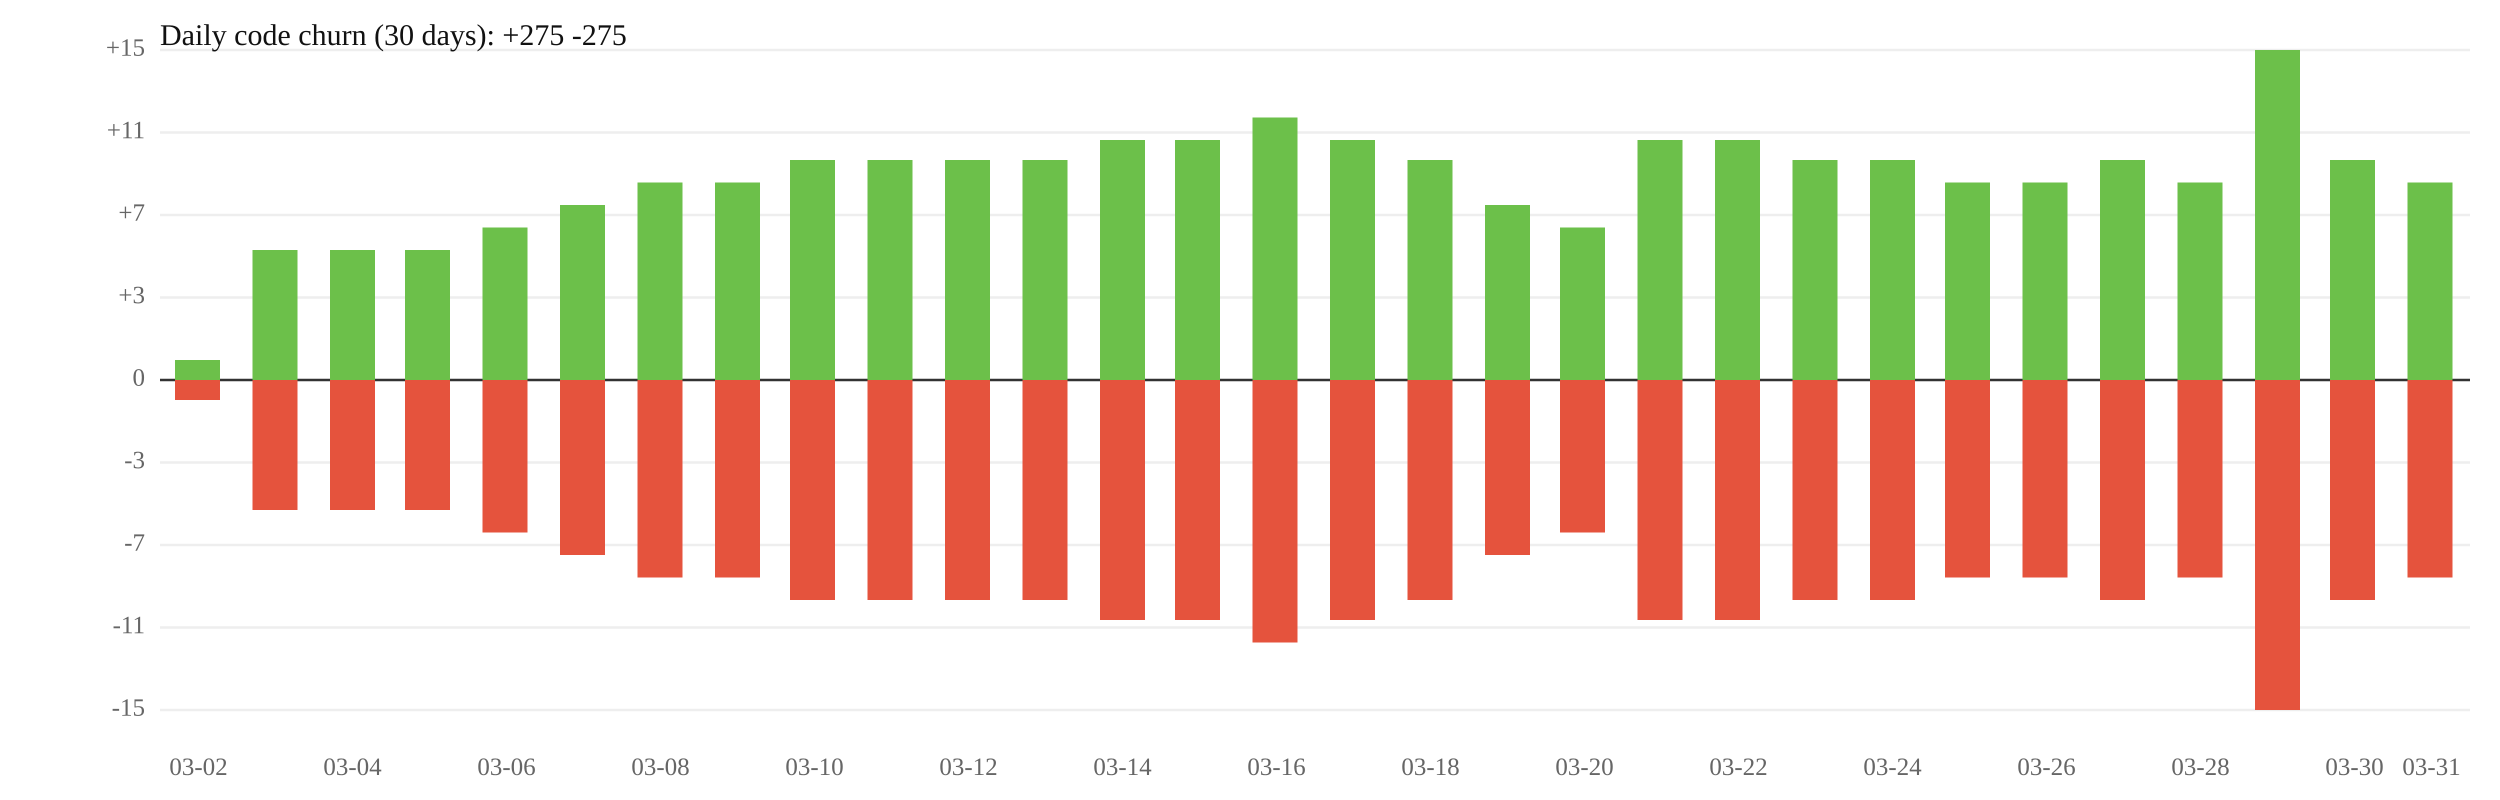
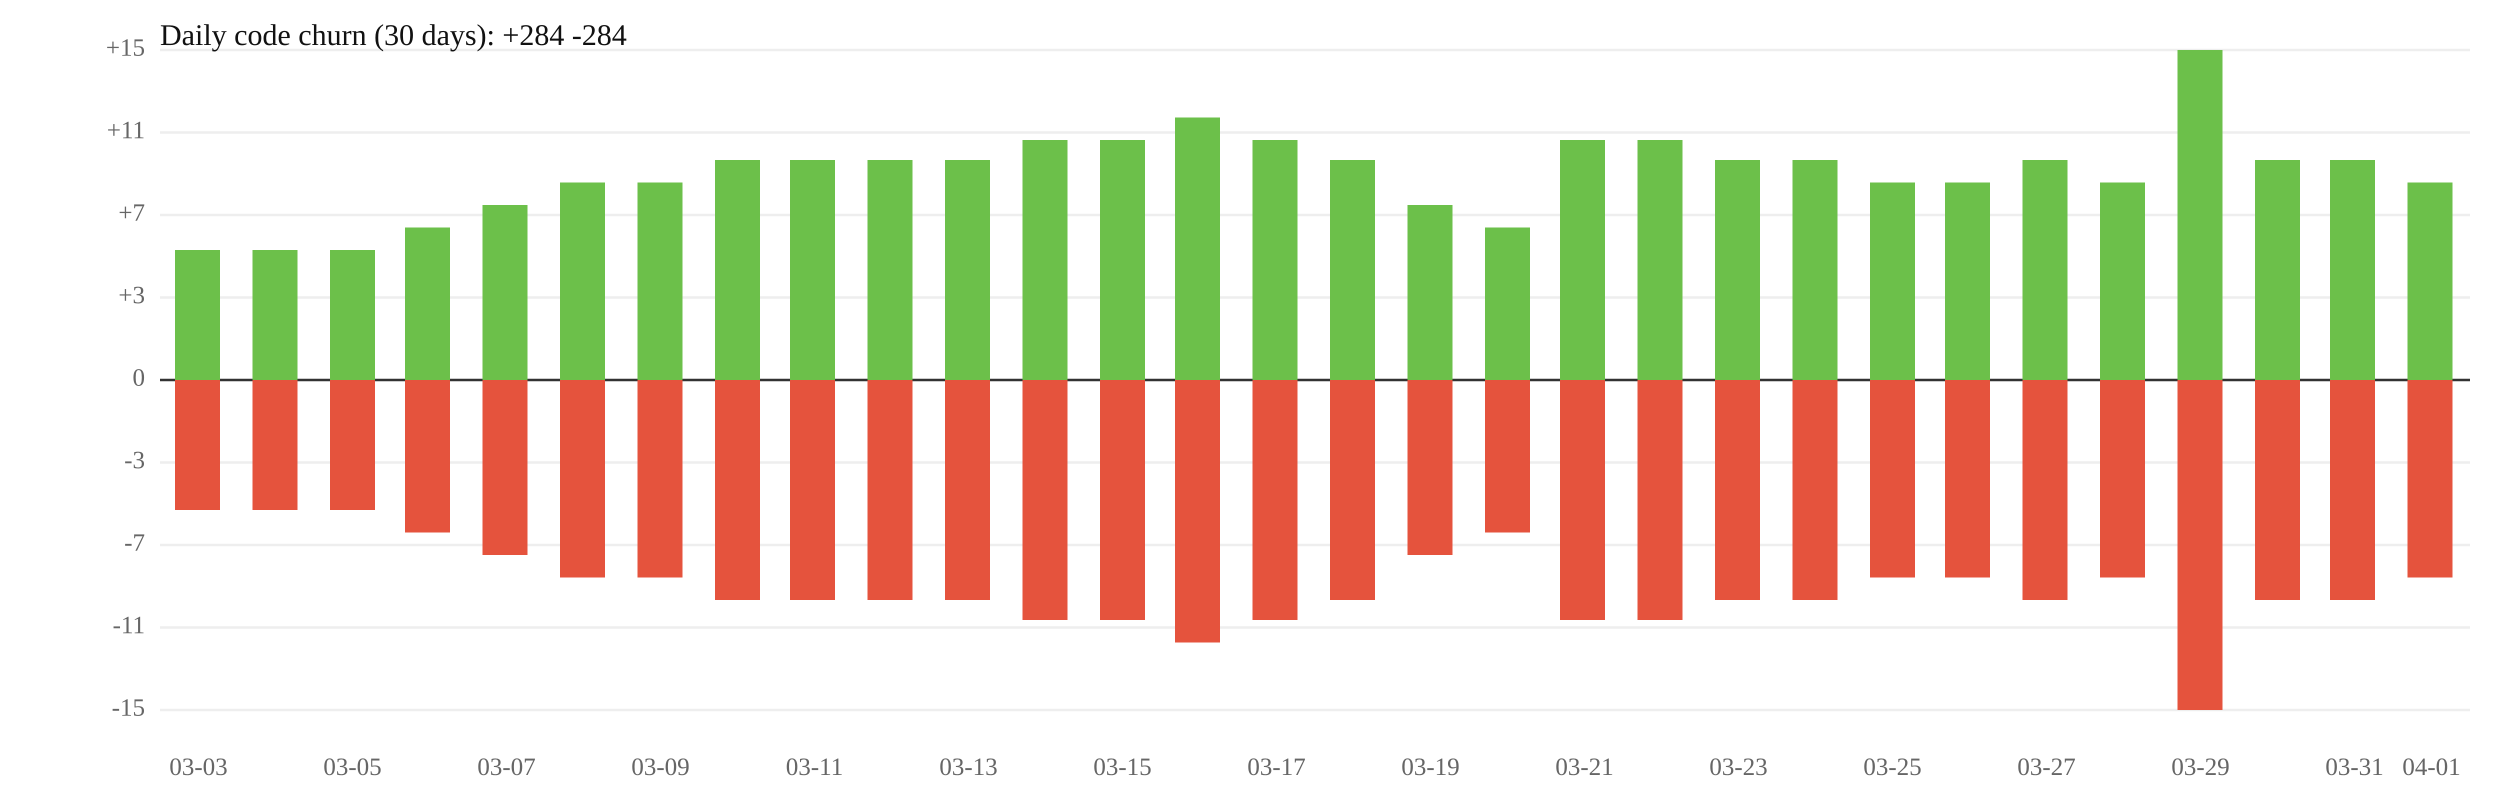
<svg xmlns="http://www.w3.org/2000/svg" width="1000" height="320" viewBox="0 0 1000 320">
  <rect width="100%" height="100%" fill="white" />
  <line x1="64" y1="119" x2="988" y2="119" stroke="#eee" />
  <line x1="64" y1="185" x2="988" y2="185" stroke="#eee" />
  <text x="58" y="119" font-size="10" text-anchor="end" dominant-baseline="middle" fill="#666">+3</text>
  <text x="58" y="185" font-size="10" text-anchor="end" dominant-baseline="middle" fill="#666">-3</text>
  <line x1="64" y1="86" x2="988" y2="86" stroke="#eee" />
  <line x1="64" y1="218" x2="988" y2="218" stroke="#eee" />
  <text x="58" y="86" font-size="10" text-anchor="end" dominant-baseline="middle" fill="#666">+7</text>
  <text x="58" y="218" font-size="10" text-anchor="end" dominant-baseline="middle" fill="#666">-7</text>
  <line x1="64" y1="53" x2="988" y2="53" stroke="#eee" />
  <line x1="64" y1="251" x2="988" y2="251" stroke="#eee" />
  <text x="58" y="53" font-size="10" text-anchor="end" dominant-baseline="middle" fill="#666">+11</text>
  <text x="58" y="251" font-size="10" text-anchor="end" dominant-baseline="middle" fill="#666">-11</text>
  <line x1="64" y1="20" x2="988" y2="20" stroke="#eee" />
  <line x1="64" y1="284" x2="988" y2="284" stroke="#eee" />
  <text x="58" y="20" font-size="10" text-anchor="end" dominant-baseline="middle" fill="#666">+15</text>
  <text x="58" y="284" font-size="10" text-anchor="end" dominant-baseline="middle" fill="#666">-15</text>
  <line x1="64" y1="152" x2="988" y2="152" stroke="#333" />
  <text x="58" y="152" font-size="10" text-anchor="end" dominant-baseline="middle" fill="#666">0</text>
-   <rect x="70" y="144" width="18" height="8" fill="#6cc04a" />
-   <rect x="70" y="152" width="18" height="8" fill="#e5533d" />
+   <rect x="70" y="100" width="18" height="52" fill="#6cc04a" />
+   <rect x="70" y="152" width="18" height="52" fill="#e5533d" />
  <rect x="101" y="100" width="18" height="52" fill="#6cc04a" />
  <rect x="101" y="152" width="18" height="52" fill="#e5533d" />
  <rect x="132" y="100" width="18" height="52" fill="#6cc04a" />
  <rect x="132" y="152" width="18" height="52" fill="#e5533d" />
-   <rect x="162" y="100" width="18" height="52" fill="#6cc04a" />
-   <rect x="162" y="152" width="18" height="52" fill="#e5533d" />
-   <rect x="193" y="91" width="18" height="61" fill="#6cc04a" />
-   <rect x="193" y="152" width="18" height="61" fill="#e5533d" />
-   <rect x="224" y="82" width="18" height="70" fill="#6cc04a" />
-   <rect x="224" y="152" width="18" height="70" fill="#e5533d" />
+   <rect x="162" y="91" width="18" height="61" fill="#6cc04a" />
+   <rect x="162" y="152" width="18" height="61" fill="#e5533d" />
+   <rect x="193" y="82" width="18" height="70" fill="#6cc04a" />
+   <rect x="193" y="152" width="18" height="70" fill="#e5533d" />
+   <rect x="224" y="73" width="18" height="79" fill="#6cc04a" />
+   <rect x="224" y="152" width="18" height="79" fill="#e5533d" />
  <rect x="255" y="73" width="18" height="79" fill="#6cc04a" />
  <rect x="255" y="152" width="18" height="79" fill="#e5533d" />
-   <rect x="286" y="73" width="18" height="79" fill="#6cc04a" />
-   <rect x="286" y="152" width="18" height="79" fill="#e5533d" />
+   <rect x="286" y="64" width="18" height="88" fill="#6cc04a" />
+   <rect x="286" y="152" width="18" height="88" fill="#e5533d" />
  <rect x="316" y="64" width="18" height="88" fill="#6cc04a" />
  <rect x="316" y="152" width="18" height="88" fill="#e5533d" />
  <rect x="347" y="64" width="18" height="88" fill="#6cc04a" />
  <rect x="347" y="152" width="18" height="88" fill="#e5533d" />
  <rect x="378" y="64" width="18" height="88" fill="#6cc04a" />
  <rect x="378" y="152" width="18" height="88" fill="#e5533d" />
-   <rect x="409" y="64" width="18" height="88" fill="#6cc04a" />
-   <rect x="409" y="152" width="18" height="88" fill="#e5533d" />
+   <rect x="409" y="56" width="18" height="96" fill="#6cc04a" />
+   <rect x="409" y="152" width="18" height="96" fill="#e5533d" />
  <rect x="440" y="56" width="18" height="96" fill="#6cc04a" />
  <rect x="440" y="152" width="18" height="96" fill="#e5533d" />
-   <rect x="470" y="56" width="18" height="96" fill="#6cc04a" />
-   <rect x="470" y="152" width="18" height="96" fill="#e5533d" />
-   <rect x="501" y="47" width="18" height="105" fill="#6cc04a" />
-   <rect x="501" y="152" width="18" height="105" fill="#e5533d" />
-   <rect x="532" y="56" width="18" height="96" fill="#6cc04a" />
-   <rect x="532" y="152" width="18" height="96" fill="#e5533d" />
-   <rect x="563" y="64" width="18" height="88" fill="#6cc04a" />
-   <rect x="563" y="152" width="18" height="88" fill="#e5533d" />
-   <rect x="594" y="82" width="18" height="70" fill="#6cc04a" />
-   <rect x="594" y="152" width="18" height="70" fill="#e5533d" />
-   <rect x="624" y="91" width="18" height="61" fill="#6cc04a" />
-   <rect x="624" y="152" width="18" height="61" fill="#e5533d" />
+   <rect x="470" y="47" width="18" height="105" fill="#6cc04a" />
+   <rect x="470" y="152" width="18" height="105" fill="#e5533d" />
+   <rect x="501" y="56" width="18" height="96" fill="#6cc04a" />
+   <rect x="501" y="152" width="18" height="96" fill="#e5533d" />
+   <rect x="532" y="64" width="18" height="88" fill="#6cc04a" />
+   <rect x="532" y="152" width="18" height="88" fill="#e5533d" />
+   <rect x="563" y="82" width="18" height="70" fill="#6cc04a" />
+   <rect x="563" y="152" width="18" height="70" fill="#e5533d" />
+   <rect x="594" y="91" width="18" height="61" fill="#6cc04a" />
+   <rect x="594" y="152" width="18" height="61" fill="#e5533d" />
+   <rect x="624" y="56" width="18" height="96" fill="#6cc04a" />
+   <rect x="624" y="152" width="18" height="96" fill="#e5533d" />
  <rect x="655" y="56" width="18" height="96" fill="#6cc04a" />
  <rect x="655" y="152" width="18" height="96" fill="#e5533d" />
-   <rect x="686" y="56" width="18" height="96" fill="#6cc04a" />
-   <rect x="686" y="152" width="18" height="96" fill="#e5533d" />
+   <rect x="686" y="64" width="18" height="88" fill="#6cc04a" />
+   <rect x="686" y="152" width="18" height="88" fill="#e5533d" />
  <rect x="717" y="64" width="18" height="88" fill="#6cc04a" />
  <rect x="717" y="152" width="18" height="88" fill="#e5533d" />
-   <rect x="748" y="64" width="18" height="88" fill="#6cc04a" />
-   <rect x="748" y="152" width="18" height="88" fill="#e5533d" />
+   <rect x="748" y="73" width="18" height="79" fill="#6cc04a" />
+   <rect x="748" y="152" width="18" height="79" fill="#e5533d" />
  <rect x="778" y="73" width="18" height="79" fill="#6cc04a" />
  <rect x="778" y="152" width="18" height="79" fill="#e5533d" />
-   <rect x="809" y="73" width="18" height="79" fill="#6cc04a" />
-   <rect x="809" y="152" width="18" height="79" fill="#e5533d" />
-   <rect x="840" y="64" width="18" height="88" fill="#6cc04a" />
-   <rect x="840" y="152" width="18" height="88" fill="#e5533d" />
-   <rect x="871" y="73" width="18" height="79" fill="#6cc04a" />
-   <rect x="871" y="152" width="18" height="79" fill="#e5533d" />
-   <rect x="902" y="20" width="18" height="132" fill="#6cc04a" />
-   <rect x="902" y="152" width="18" height="132" fill="#e5533d" />
+   <rect x="809" y="64" width="18" height="88" fill="#6cc04a" />
+   <rect x="809" y="152" width="18" height="88" fill="#e5533d" />
+   <rect x="840" y="73" width="18" height="79" fill="#6cc04a" />
+   <rect x="840" y="152" width="18" height="79" fill="#e5533d" />
+   <rect x="871" y="20" width="18" height="132" fill="#6cc04a" />
+   <rect x="871" y="152" width="18" height="132" fill="#e5533d" />
+   <rect x="902" y="64" width="18" height="88" fill="#6cc04a" />
+   <rect x="902" y="152" width="18" height="88" fill="#e5533d" />
  <rect x="932" y="64" width="18" height="88" fill="#6cc04a" />
  <rect x="932" y="152" width="18" height="88" fill="#e5533d" />
  <rect x="963" y="73" width="18" height="79" fill="#6cc04a" />
  <rect x="963" y="152" width="18" height="79" fill="#e5533d" />
-   <text x="79.4" y="310" font-size="10" text-anchor="middle" fill="#666">03-02</text>
-   <text x="141.0" y="310" font-size="10" text-anchor="middle" fill="#666">03-04</text>
-   <text x="202.6" y="310" font-size="10" text-anchor="middle" fill="#666">03-06</text>
-   <text x="264.2" y="310" font-size="10" text-anchor="middle" fill="#666">03-08</text>
-   <text x="325.8" y="310" font-size="10" text-anchor="middle" fill="#666">03-10</text>
-   <text x="387.4" y="310" font-size="10" text-anchor="middle" fill="#666">03-12</text>
-   <text x="449.0" y="310" font-size="10" text-anchor="middle" fill="#666">03-14</text>
-   <text x="510.6" y="310" font-size="10" text-anchor="middle" fill="#666">03-16</text>
-   <text x="572.2" y="310" font-size="10" text-anchor="middle" fill="#666">03-18</text>
-   <text x="633.8" y="310" font-size="10" text-anchor="middle" fill="#666">03-20</text>
-   <text x="695.4" y="310" font-size="10" text-anchor="middle" fill="#666">03-22</text>
-   <text x="757.0" y="310" font-size="10" text-anchor="middle" fill="#666">03-24</text>
-   <text x="818.6" y="310" font-size="10" text-anchor="middle" fill="#666">03-26</text>
-   <text x="880.2" y="310" font-size="10" text-anchor="middle" fill="#666">03-28</text>
-   <text x="941.8" y="310" font-size="10" text-anchor="middle" fill="#666">03-30</text>
-   <text x="972.6" y="310" font-size="10" text-anchor="middle" fill="#666">03-31</text>
-   <text x="64" y="18" font-size="12" fill="#111">Daily code churn (30 days): +275  -275</text>
+   <text x="79.4" y="310" font-size="10" text-anchor="middle" fill="#666">03-03</text>
+   <text x="141.0" y="310" font-size="10" text-anchor="middle" fill="#666">03-05</text>
+   <text x="202.6" y="310" font-size="10" text-anchor="middle" fill="#666">03-07</text>
+   <text x="264.2" y="310" font-size="10" text-anchor="middle" fill="#666">03-09</text>
+   <text x="325.8" y="310" font-size="10" text-anchor="middle" fill="#666">03-11</text>
+   <text x="387.4" y="310" font-size="10" text-anchor="middle" fill="#666">03-13</text>
+   <text x="449.0" y="310" font-size="10" text-anchor="middle" fill="#666">03-15</text>
+   <text x="510.6" y="310" font-size="10" text-anchor="middle" fill="#666">03-17</text>
+   <text x="572.2" y="310" font-size="10" text-anchor="middle" fill="#666">03-19</text>
+   <text x="633.8" y="310" font-size="10" text-anchor="middle" fill="#666">03-21</text>
+   <text x="695.4" y="310" font-size="10" text-anchor="middle" fill="#666">03-23</text>
+   <text x="757.0" y="310" font-size="10" text-anchor="middle" fill="#666">03-25</text>
+   <text x="818.6" y="310" font-size="10" text-anchor="middle" fill="#666">03-27</text>
+   <text x="880.2" y="310" font-size="10" text-anchor="middle" fill="#666">03-29</text>
+   <text x="941.8" y="310" font-size="10" text-anchor="middle" fill="#666">03-31</text>
+   <text x="972.6" y="310" font-size="10" text-anchor="middle" fill="#666">04-01</text>
+   <text x="64" y="18" font-size="12" fill="#111">Daily code churn (30 days): +284  -284</text>
</svg>
